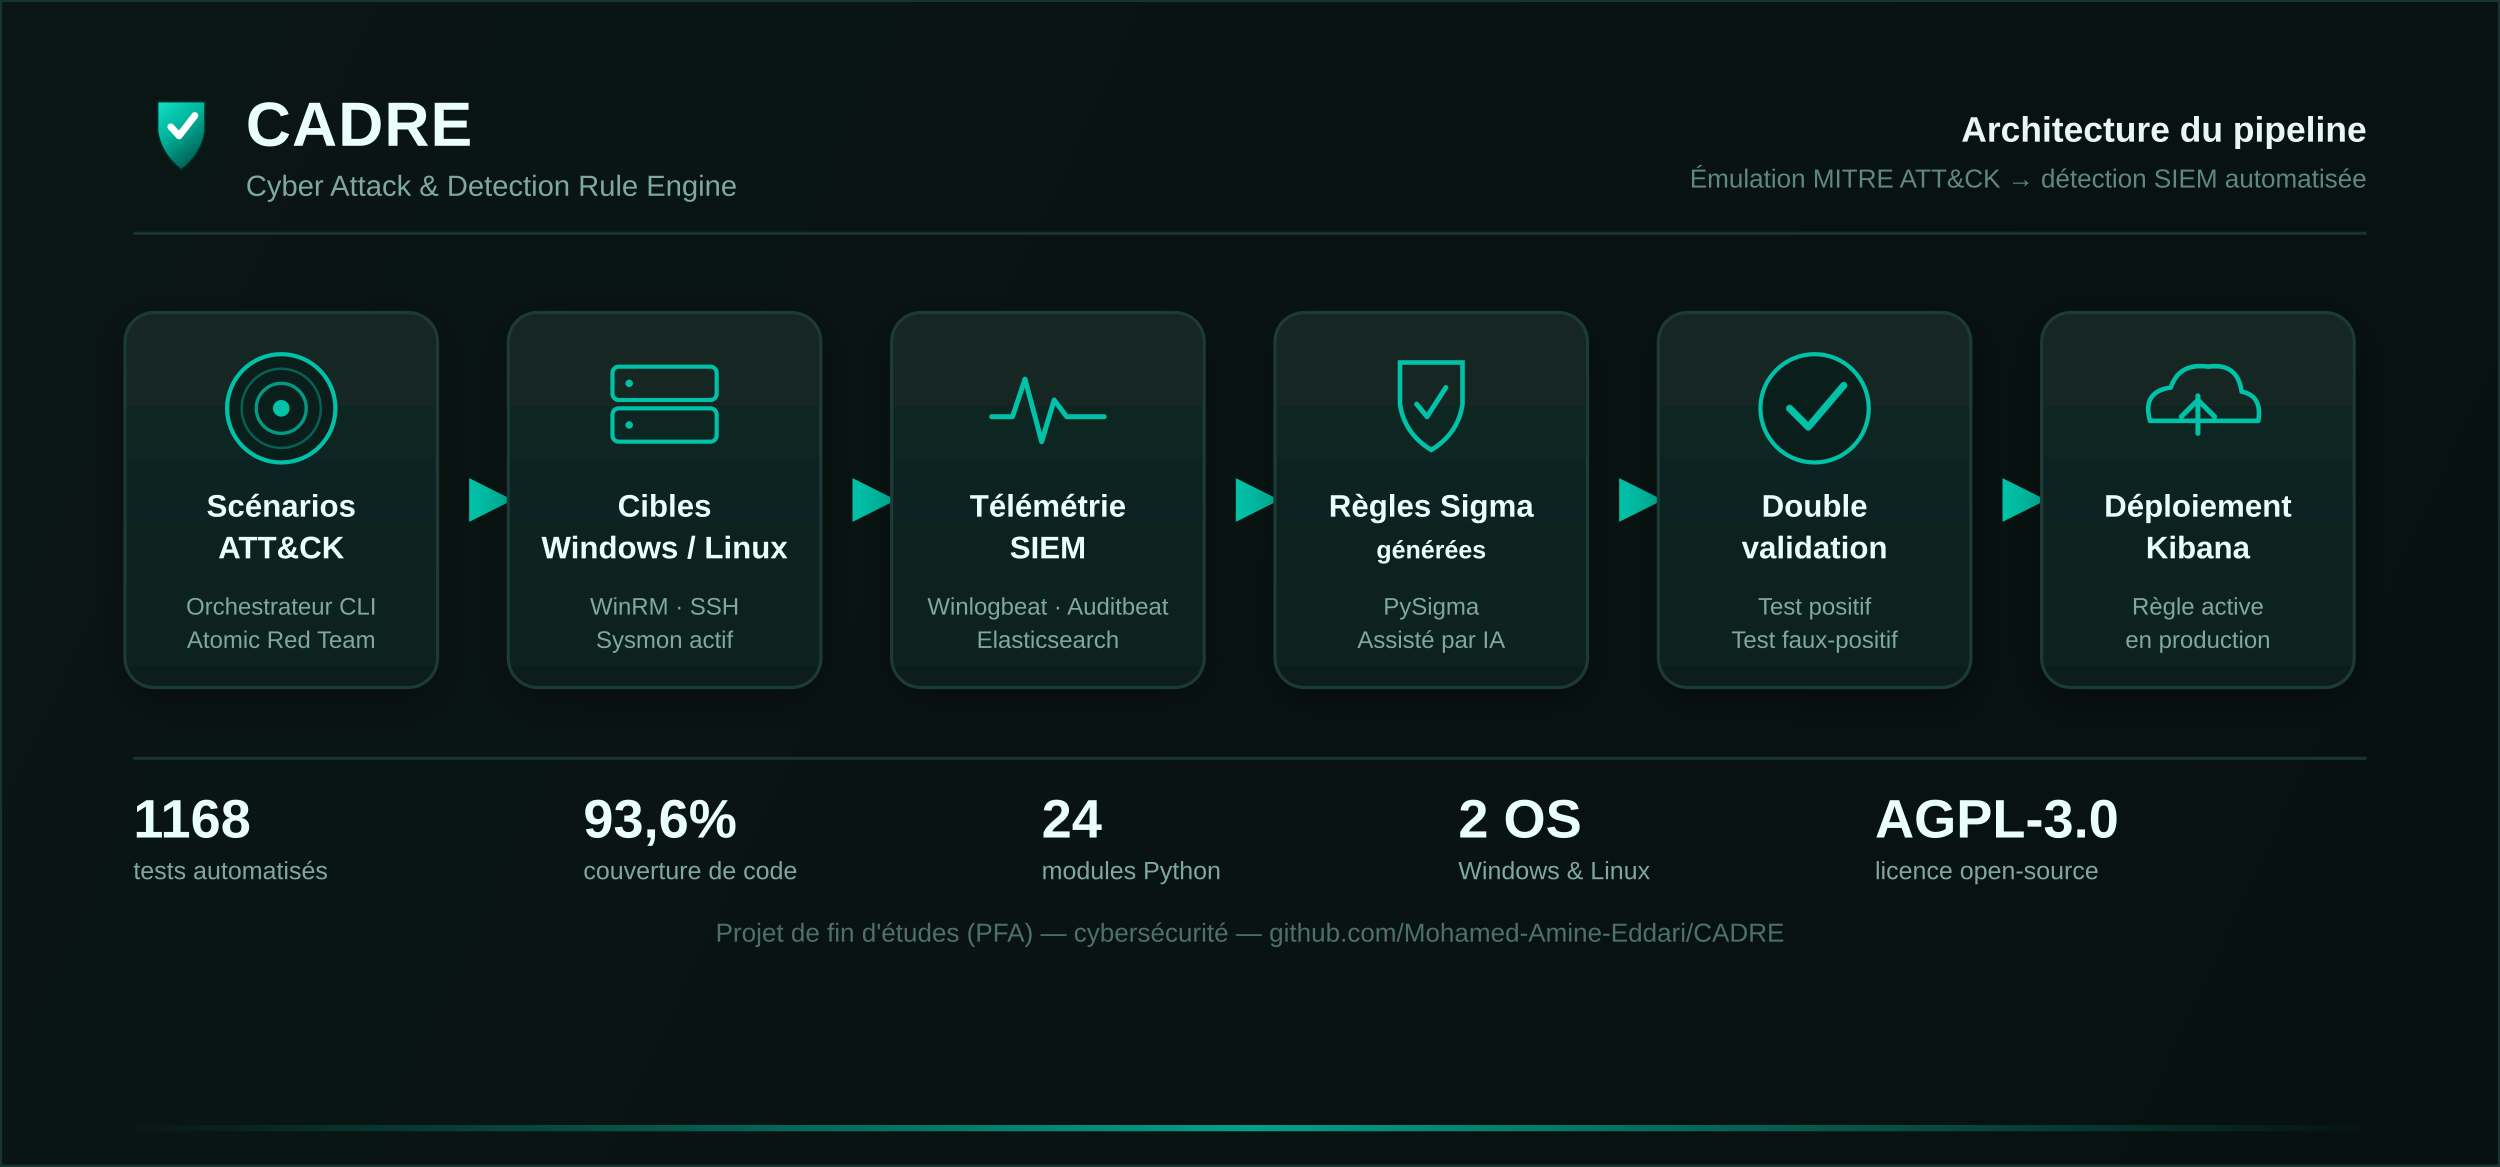
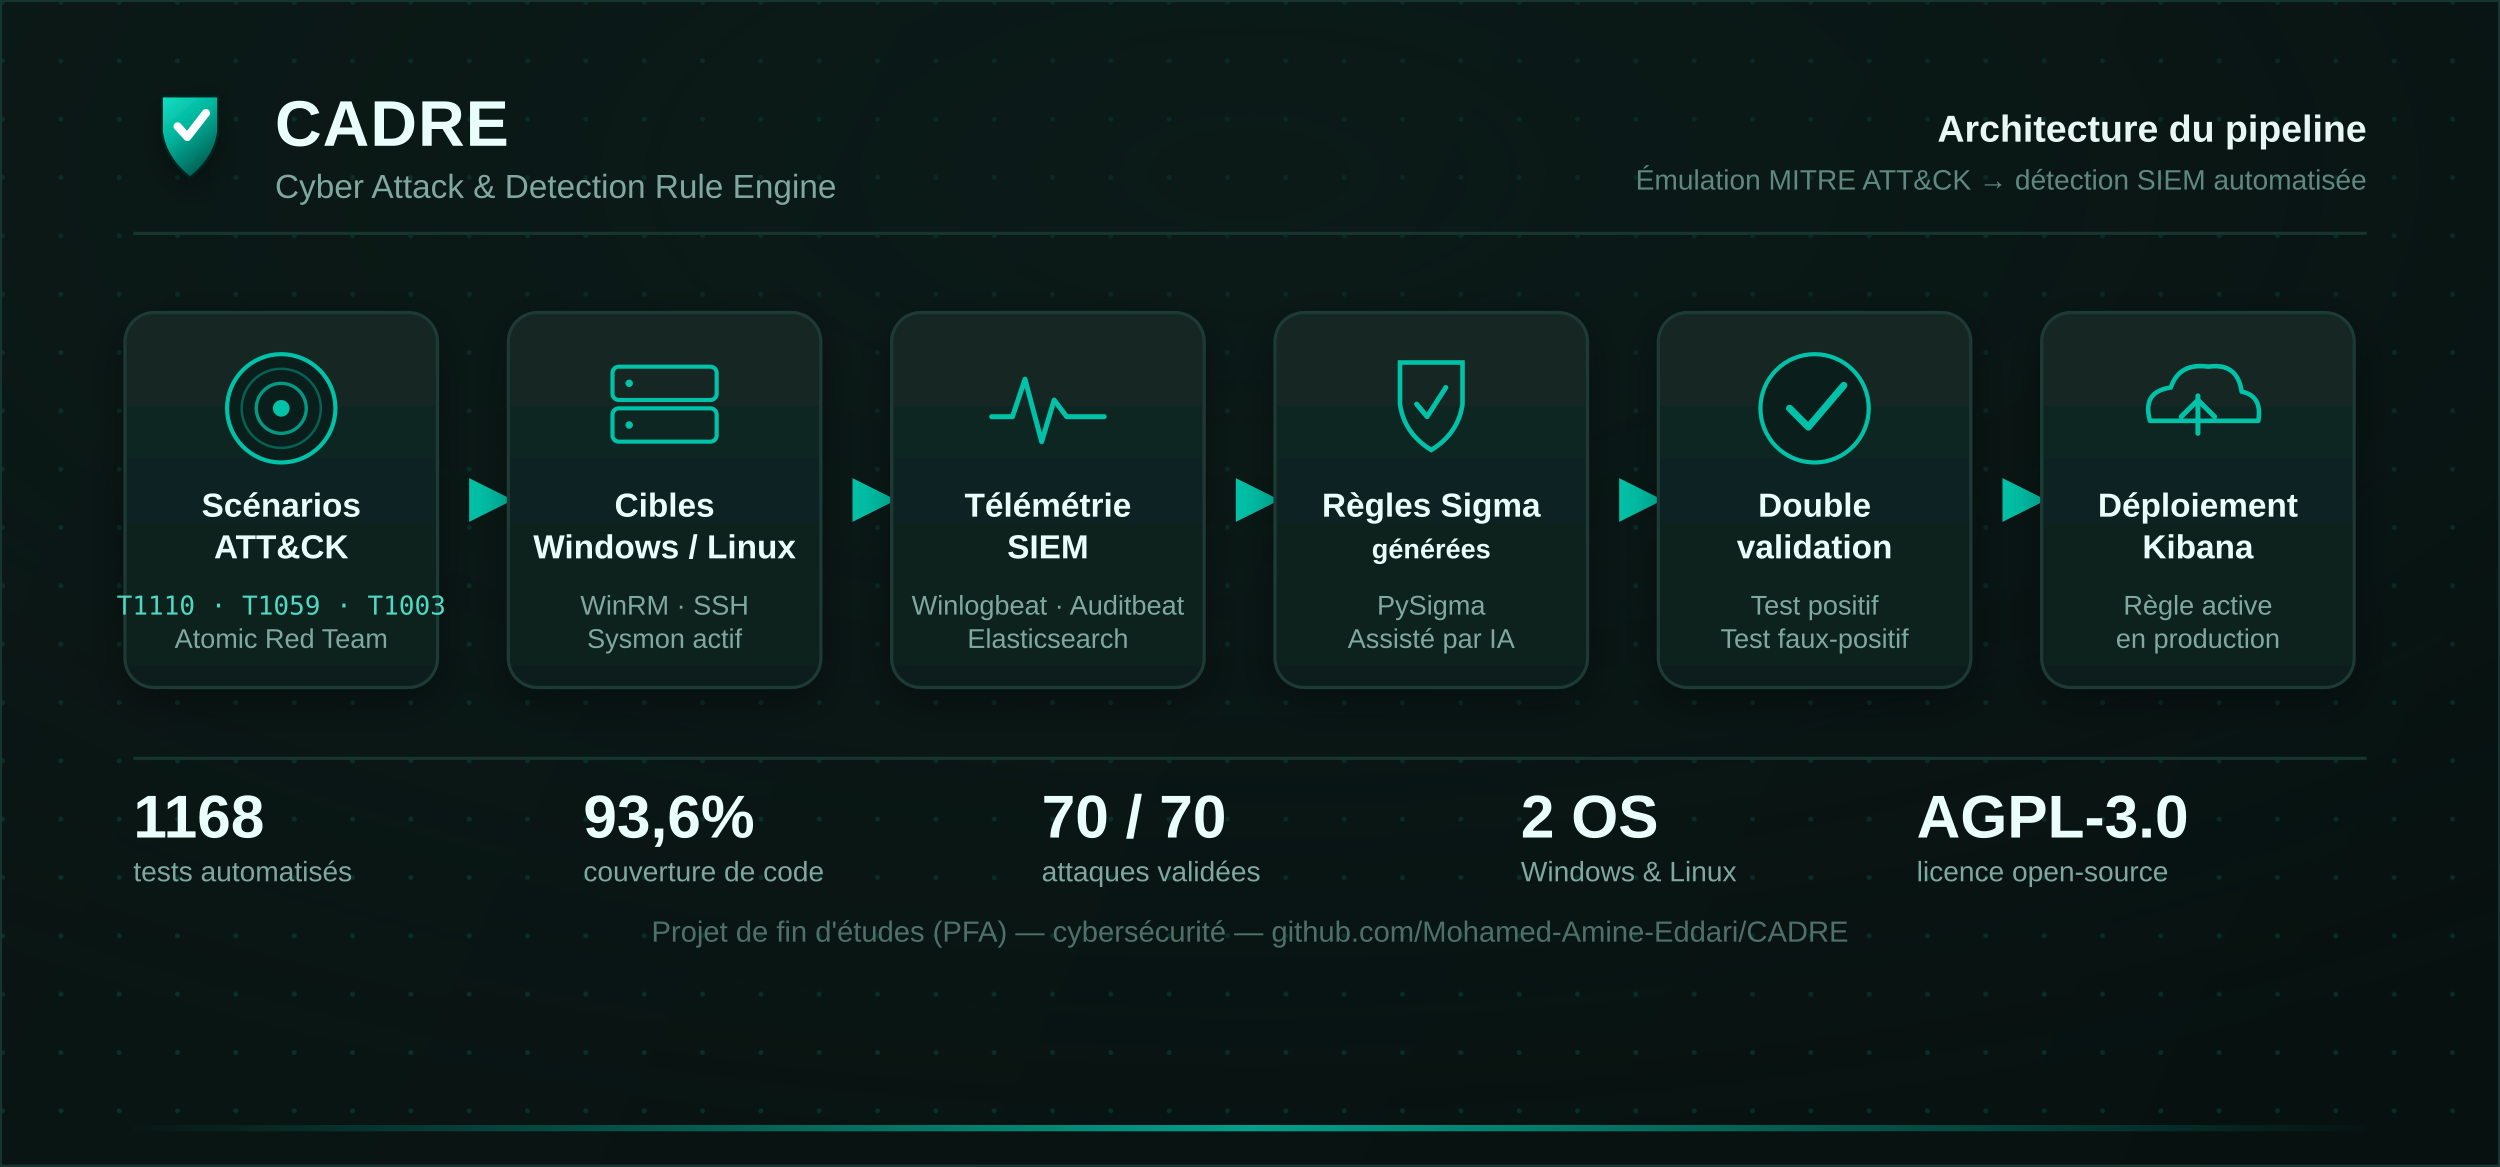
<svg xmlns="http://www.w3.org/2000/svg" width="1200" height="560" viewBox="0 0 1200 560" font-family="Segoe UI, Arial, sans-serif">
  <defs>
    <linearGradient id="bg" x1="0" y1="0" x2="1200" y2="560" gradientUnits="userSpaceOnUse">
      <stop offset="0" stop-color="#0a1614" />
      <stop offset="1" stop-color="#071110" />
    </linearGradient>
    <linearGradient id="cadre-shield" x1="4" y1="4" x2="50" y2="60" gradientUnits="userSpaceOnUse">
      <stop offset="0" stop-color="#1CFFE0" />
      <stop offset="0.5" stop-color="#00B39C" />
      <stop offset="1" stop-color="#003530" />
    </linearGradient>
    <linearGradient id="boxfill" x1="0" y1="0" x2="0" y2="1">
      <stop offset="0" stop-color="#132824" />
      <stop offset="1" stop-color="#0d1f1c" />
    </linearGradient>
    <linearGradient id="accentline" x1="0" y1="0" x2="1" y2="0">
      <stop offset="0" stop-color="#00C2A8" stop-opacity="0.15" />
      <stop offset="0.5" stop-color="#00C2A8" stop-opacity="0.9" />
      <stop offset="1" stop-color="#00C2A8" stop-opacity="0.15" />
    </linearGradient>
    <linearGradient id="bottombar" x1="0" y1="0" x2="1" y2="0">
      <stop offset="0" stop-color="#00C2A8" stop-opacity="0" />
      <stop offset="0.5" stop-color="#00C2A8" stop-opacity="0.8" />
      <stop offset="1" stop-color="#00C2A8" stop-opacity="0" />
    </linearGradient>
    <marker id="arrow" viewBox="0 0 10 10" refX="8" refY="5" markerWidth="7" markerHeight="7" orient="auto-start-reverse">
      <path d="M0,0 L10,5 L0,10 Z" fill="#00C2A8" />
    </marker>
    <filter id="soft" x="-30%" y="-30%" width="160%" height="160%">
      <feDropShadow dx="0" dy="6" stdDeviation="10" flood-color="#000000" flood-opacity="0.35" />
    </filter>
+     <pattern id="dotgrid" width="28" height="28" patternUnits="userSpaceOnUse">
+       <circle cx="1.2" cy="1.2" r="1.2" fill="#00C2A8" fill-opacity="0.16" />
+     </pattern>
+     <radialGradient id="vign" cx="0.5" cy="0.15" r="0.85">
+       <stop offset="0" stop-color="#0d211d" stop-opacity="0.5" />
+       <stop offset="1" stop-color="#0d211d" stop-opacity="0" />
+     </radialGradient>
  </defs>
  <rect x="0" y="0" width="1200" height="560" fill="url(#bg)" />
+   <rect x="0" y="0" width="1200" height="560" fill="url(#dotgrid)" />
+   <rect x="0" y="0" width="1200" height="560" fill="url(#vign)" />
  <rect x="0" y="0" width="1200" height="560" fill="none" stroke="#173430" stroke-width="2" />
-   <g transform="translate(64,40) scale(0.72)">
+   <g transform="translate(64,36) scale(0.85)" filter="url(#soft)">
    <path d="M16,12 L48,12 L48,32 Q46,47 32,58 Q18,47 16,32 Z" fill="url(#cadre-shield)" stroke="#00241f" stroke-width="1.4" />
    <path d="M25,29 L30.5,35 L41,21.5" fill="none" stroke="#ffffff" stroke-width="4.6" stroke-linecap="round" stroke-linejoin="round" />
  </g>
-   <text x="118" y="70" fill="#eafffb" font-size="30" font-weight="700" letter-spacing="0.5">CADRE</text>
-   <text x="118" y="94" fill="#7fa89f" font-size="14">Cyber Attack &amp; Detection Rule Engine</text>
-   <text x="1136" y="68" fill="#e8f7f4" font-size="17" font-weight="600" text-anchor="end">Architecture du pipeline</text>
-   <text x="1136" y="90" fill="#5f8880" font-size="12.5" text-anchor="end">Émulation MITRE ATT&amp;CK → détection SIEM automatisée</text>
+   <text x="132" y="70" fill="#eafffb" font-size="31" font-weight="700" letter-spacing="0.5">CADRE</text>
+   <text x="132" y="95" fill="#7fa89f" font-size="16">Cyber Attack &amp; Detection Rule Engine</text>
+   <text x="1136" y="68" fill="#e8f7f4" font-size="18" font-weight="600" text-anchor="end">Architecture du pipeline</text>
+   <text x="1136" y="91" fill="#5f8880" font-size="13.5" text-anchor="end">Émulation MITRE ATT&amp;CK → détection SIEM automatisée</text>
  <line x1="64" y1="112" x2="1136" y2="112" stroke="#173430" stroke-width="1.5" />
  <g transform="translate(60,150)">
    <rect width="150" height="180" rx="14" fill="url(#boxfill)" stroke="#1d3a35" stroke-width="1.5" filter="url(#soft)" />
    <circle cx="75" cy="46" r="26" fill="#0a1f1b" stroke="#00C2A8" stroke-width="2" />
    <circle cx="75" cy="46" r="4" fill="#00C2A8" />
    <circle cx="75" cy="46" r="12" fill="none" stroke="#00C2A8" stroke-width="1.6" stroke-opacity="0.75" />
    <circle cx="75" cy="46" r="19" fill="none" stroke="#00C2A8" stroke-width="1.2" stroke-opacity="0.4" />
-     <text x="75" y="98" text-anchor="middle" fill="#eafffb" font-size="15" font-weight="700">Scénarios</text>
-     <text x="75" y="118" text-anchor="middle" fill="#eafffb" font-size="15" font-weight="700">ATT&amp;CK</text>
-     <text x="75" y="145" text-anchor="middle" fill="#7fa89f" font-size="11.5">Orchestrateur CLI</text>
-     <text x="75" y="161" text-anchor="middle" fill="#7fa89f" font-size="11.5">Atomic Red Team</text>
+     <text x="75" y="98" text-anchor="middle" fill="#eafffb" font-size="16" font-weight="700">Scénarios</text>
+     <text x="75" y="118" text-anchor="middle" fill="#eafffb" font-size="16" font-weight="700">ATT&amp;CK</text>
+     <text x="75" y="145" text-anchor="middle" fill="#4dd9c4" font-size="12.5" font-family="Consolas, monospace">T1110 · T1059 · T1003</text>
+     <text x="75" y="161" text-anchor="middle" fill="#7fa89f" font-size="13">Atomic Red Team</text>
  </g>
  <line x1="212" y1="240" x2="242" y2="240" stroke="url(#accentline)" stroke-width="3" marker-end="url(#arrow)" />
  <g transform="translate(244,150)">
    <rect width="150" height="180" rx="14" fill="url(#boxfill)" stroke="#1d3a35" stroke-width="1.5" filter="url(#soft)" />
    <g transform="translate(50,26)" stroke="#00C2A8" stroke-width="2" fill="none">
      <rect x="0" y="0" width="50" height="16" rx="3" />
      <rect x="0" y="20" width="50" height="16" rx="3" />
      <circle cx="8" cy="8" r="1.8" fill="#00C2A8" stroke="none" />
      <circle cx="8" cy="28" r="1.8" fill="#00C2A8" stroke="none" />
    </g>
-     <text x="75" y="98" text-anchor="middle" fill="#eafffb" font-size="15" font-weight="700">Cibles</text>
-     <text x="75" y="118" text-anchor="middle" fill="#eafffb" font-size="15" font-weight="700">Windows / Linux</text>
-     <text x="75" y="145" text-anchor="middle" fill="#7fa89f" font-size="11.5">WinRM · SSH</text>
-     <text x="75" y="161" text-anchor="middle" fill="#7fa89f" font-size="11.5">Sysmon actif</text>
+     <text x="75" y="98" text-anchor="middle" fill="#eafffb" font-size="16" font-weight="700">Cibles</text>
+     <text x="75" y="118" text-anchor="middle" fill="#eafffb" font-size="16" font-weight="700">Windows / Linux</text>
+     <text x="75" y="145" text-anchor="middle" fill="#7fa89f" font-size="13">WinRM · SSH</text>
+     <text x="75" y="161" text-anchor="middle" fill="#7fa89f" font-size="13">Sysmon actif</text>
  </g>
  <line x1="396" y1="240" x2="426" y2="240" stroke="url(#accentline)" stroke-width="3" marker-end="url(#arrow)" />
  <g transform="translate(428,150)">
    <rect width="150" height="180" rx="14" fill="url(#boxfill)" stroke="#1d3a35" stroke-width="1.5" filter="url(#soft)" />
    <polyline points="48,50 58,50 64,32 72,62 78,42 84,50 102,50" fill="none" stroke="#00C2A8" stroke-width="2.4" stroke-linejoin="round" stroke-linecap="round" />
-     <text x="75" y="98" text-anchor="middle" fill="#eafffb" font-size="15" font-weight="700">Télémétrie</text>
-     <text x="75" y="118" text-anchor="middle" fill="#eafffb" font-size="15" font-weight="700">SIEM</text>
-     <text x="75" y="145" text-anchor="middle" fill="#7fa89f" font-size="11.5">Winlogbeat · Auditbeat</text>
-     <text x="75" y="161" text-anchor="middle" fill="#7fa89f" font-size="11.5">Elasticsearch</text>
+     <text x="75" y="98" text-anchor="middle" fill="#eafffb" font-size="16" font-weight="700">Télémétrie</text>
+     <text x="75" y="118" text-anchor="middle" fill="#eafffb" font-size="16" font-weight="700">SIEM</text>
+     <text x="75" y="145" text-anchor="middle" fill="#7fa89f" font-size="13">Winlogbeat · Auditbeat</text>
+     <text x="75" y="161" text-anchor="middle" fill="#7fa89f" font-size="13">Elasticsearch</text>
  </g>
  <line x1="580" y1="240" x2="610" y2="240" stroke="url(#accentline)" stroke-width="3" marker-end="url(#arrow)" />
  <g transform="translate(612,150)">
    <rect width="150" height="180" rx="14" fill="url(#boxfill)" stroke="#1d3a35" stroke-width="1.5" filter="url(#soft)" />
    <path d="M60,24 L90,24 L90,44 Q88,58 75,66 Q62,58 60,44 Z" fill="none" stroke="#00C2A8" stroke-width="2.2" />
    <path d="M68,44 L73,50 L82,36" fill="none" stroke="#00C2A8" stroke-width="2.4" stroke-linecap="round" stroke-linejoin="round" />
-     <text x="75" y="98" text-anchor="middle" fill="#eafffb" font-size="15" font-weight="700">Règles Sigma</text>
-     <text x="75" y="118" text-anchor="middle" fill="#eafffb" font-size="12" font-weight="600">générées</text>
-     <text x="75" y="145" text-anchor="middle" fill="#7fa89f" font-size="11.5">PySigma</text>
-     <text x="75" y="161" text-anchor="middle" fill="#7fa89f" font-size="11.5">Assisté par IA</text>
+     <text x="75" y="98" text-anchor="middle" fill="#eafffb" font-size="16" font-weight="700">Règles Sigma</text>
+     <text x="75" y="118" text-anchor="middle" fill="#eafffb" font-size="13" font-weight="600">générées</text>
+     <text x="75" y="145" text-anchor="middle" fill="#7fa89f" font-size="13">PySigma</text>
+     <text x="75" y="161" text-anchor="middle" fill="#7fa89f" font-size="13">Assisté par IA</text>
  </g>
  <line x1="764" y1="240" x2="794" y2="240" stroke="url(#accentline)" stroke-width="3" marker-end="url(#arrow)" />
  <g transform="translate(796,150)">
    <rect width="150" height="180" rx="14" fill="url(#boxfill)" stroke="#1d3a35" stroke-width="1.5" filter="url(#soft)" />
    <circle cx="75" cy="46" r="26" fill="#0a1f1b" stroke="#00C2A8" stroke-width="2" />
    <path d="M63,46 L72,55 L89,35" fill="none" stroke="#00C2A8" stroke-width="3.4" stroke-linecap="round" stroke-linejoin="round" />
-     <text x="75" y="98" text-anchor="middle" fill="#eafffb" font-size="15" font-weight="700">Double</text>
-     <text x="75" y="118" text-anchor="middle" fill="#eafffb" font-size="15" font-weight="700">validation</text>
-     <text x="75" y="145" text-anchor="middle" fill="#7fa89f" font-size="11.5">Test positif</text>
-     <text x="75" y="161" text-anchor="middle" fill="#7fa89f" font-size="11.5">Test faux-positif</text>
+     <text x="75" y="98" text-anchor="middle" fill="#eafffb" font-size="16" font-weight="700">Double</text>
+     <text x="75" y="118" text-anchor="middle" fill="#eafffb" font-size="16" font-weight="700">validation</text>
+     <text x="75" y="145" text-anchor="middle" fill="#7fa89f" font-size="13">Test positif</text>
+     <text x="75" y="161" text-anchor="middle" fill="#7fa89f" font-size="13">Test faux-positif</text>
  </g>
  <line x1="948" y1="240" x2="978" y2="240" stroke="url(#accentline)" stroke-width="3" marker-end="url(#arrow)" />
  <g transform="translate(980,150)">
    <rect width="150" height="180" rx="14" fill="url(#boxfill)" stroke="#1d3a35" stroke-width="1.5" filter="url(#soft)" />
    <path d="M52,52 Q48,38 62,36 Q66,24 80,26 Q94,24 96,38 Q106,40 104,52 Z" fill="none" stroke="#00C2A8" stroke-width="2.2" stroke-linejoin="round" />
    <path d="M75,40 L75,58 M67,50 L75,42 L83,50" fill="none" stroke="#00C2A8" stroke-width="2.4" stroke-linecap="round" stroke-linejoin="round" />
-     <text x="75" y="98" text-anchor="middle" fill="#eafffb" font-size="15" font-weight="700">Déploiement</text>
-     <text x="75" y="118" text-anchor="middle" fill="#eafffb" font-size="15" font-weight="700">Kibana</text>
-     <text x="75" y="145" text-anchor="middle" fill="#7fa89f" font-size="11.5">Règle active</text>
-     <text x="75" y="161" text-anchor="middle" fill="#7fa89f" font-size="11.5">en production</text>
+     <text x="75" y="98" text-anchor="middle" fill="#eafffb" font-size="16" font-weight="700">Déploiement</text>
+     <text x="75" y="118" text-anchor="middle" fill="#eafffb" font-size="16" font-weight="700">Kibana</text>
+     <text x="75" y="145" text-anchor="middle" fill="#7fa89f" font-size="13">Règle active</text>
+     <text x="75" y="161" text-anchor="middle" fill="#7fa89f" font-size="13">en production</text>
  </g>
  <line x1="64" y1="364" x2="1136" y2="364" stroke="#173430" stroke-width="1.5" />
  <g transform="translate(64,402)">
-     <text x="0" y="0" fill="#eafffb" font-size="26" font-weight="700">1168</text>
-     <text x="0" y="20" fill="#7fa89f" font-size="12">tests automatisés</text>
+     <text x="0" y="0" fill="#eafffb" font-size="29" font-weight="700">1168</text>
+     <text x="0" y="21" fill="#7fa89f" font-size="13.5">tests automatisés</text>
  </g>
  <g transform="translate(280,402)">
-     <text x="0" y="0" fill="#eafffb" font-size="26" font-weight="700">93,6%</text>
-     <text x="0" y="20" fill="#7fa89f" font-size="12">couverture de code</text>
+     <text x="0" y="0" fill="#eafffb" font-size="29" font-weight="700">93,6%</text>
+     <text x="0" y="21" fill="#7fa89f" font-size="13.5">couverture de code</text>
  </g>
  <g transform="translate(500,402)">
-     <text x="0" y="0" fill="#eafffb" font-size="26" font-weight="700">24</text>
-     <text x="0" y="20" fill="#7fa89f" font-size="12">modules Python</text>
+     <text x="0" y="0" fill="#eafffb" font-size="29" font-weight="700">70 / 70</text>
+     <text x="0" y="21" fill="#7fa89f" font-size="13.5">attaques validées</text>
  </g>
-   <g transform="translate(700,402)">
-     <text x="0" y="0" fill="#eafffb" font-size="26" font-weight="700">2 OS</text>
-     <text x="0" y="20" fill="#7fa89f" font-size="12">Windows &amp; Linux</text>
+   <g transform="translate(730,402)">
+     <text x="0" y="0" fill="#eafffb" font-size="29" font-weight="700">2 OS</text>
+     <text x="0" y="21" fill="#7fa89f" font-size="13.5">Windows &amp; Linux</text>
  </g>
-   <g transform="translate(900,402)">
-     <text x="0" y="0" fill="#eafffb" font-size="26" font-weight="700">AGPL-3.0</text>
-     <text x="0" y="20" fill="#7fa89f" font-size="12">licence open-source</text>
+   <g transform="translate(920,402)">
+     <text x="0" y="0" fill="#eafffb" font-size="29" font-weight="700">AGPL-3.0</text>
+     <text x="0" y="21" fill="#7fa89f" font-size="13.5">licence open-source</text>
  </g>
-   <text x="600" y="452" text-anchor="middle" fill="#4d716a" font-size="12.5">Projet de fin d'études (PFA) — cybersécurité — github.com/Mohamed-Amine-Eddari/CADRE</text>
+   <text x="600" y="452" text-anchor="middle" fill="#4d716a" font-size="14">Projet de fin d'études (PFA) — cybersécurité — github.com/Mohamed-Amine-Eddari/CADRE</text>
  <rect x="64" y="540" width="1072" height="3" rx="1.5" fill="url(#bottombar)" />
</svg>
